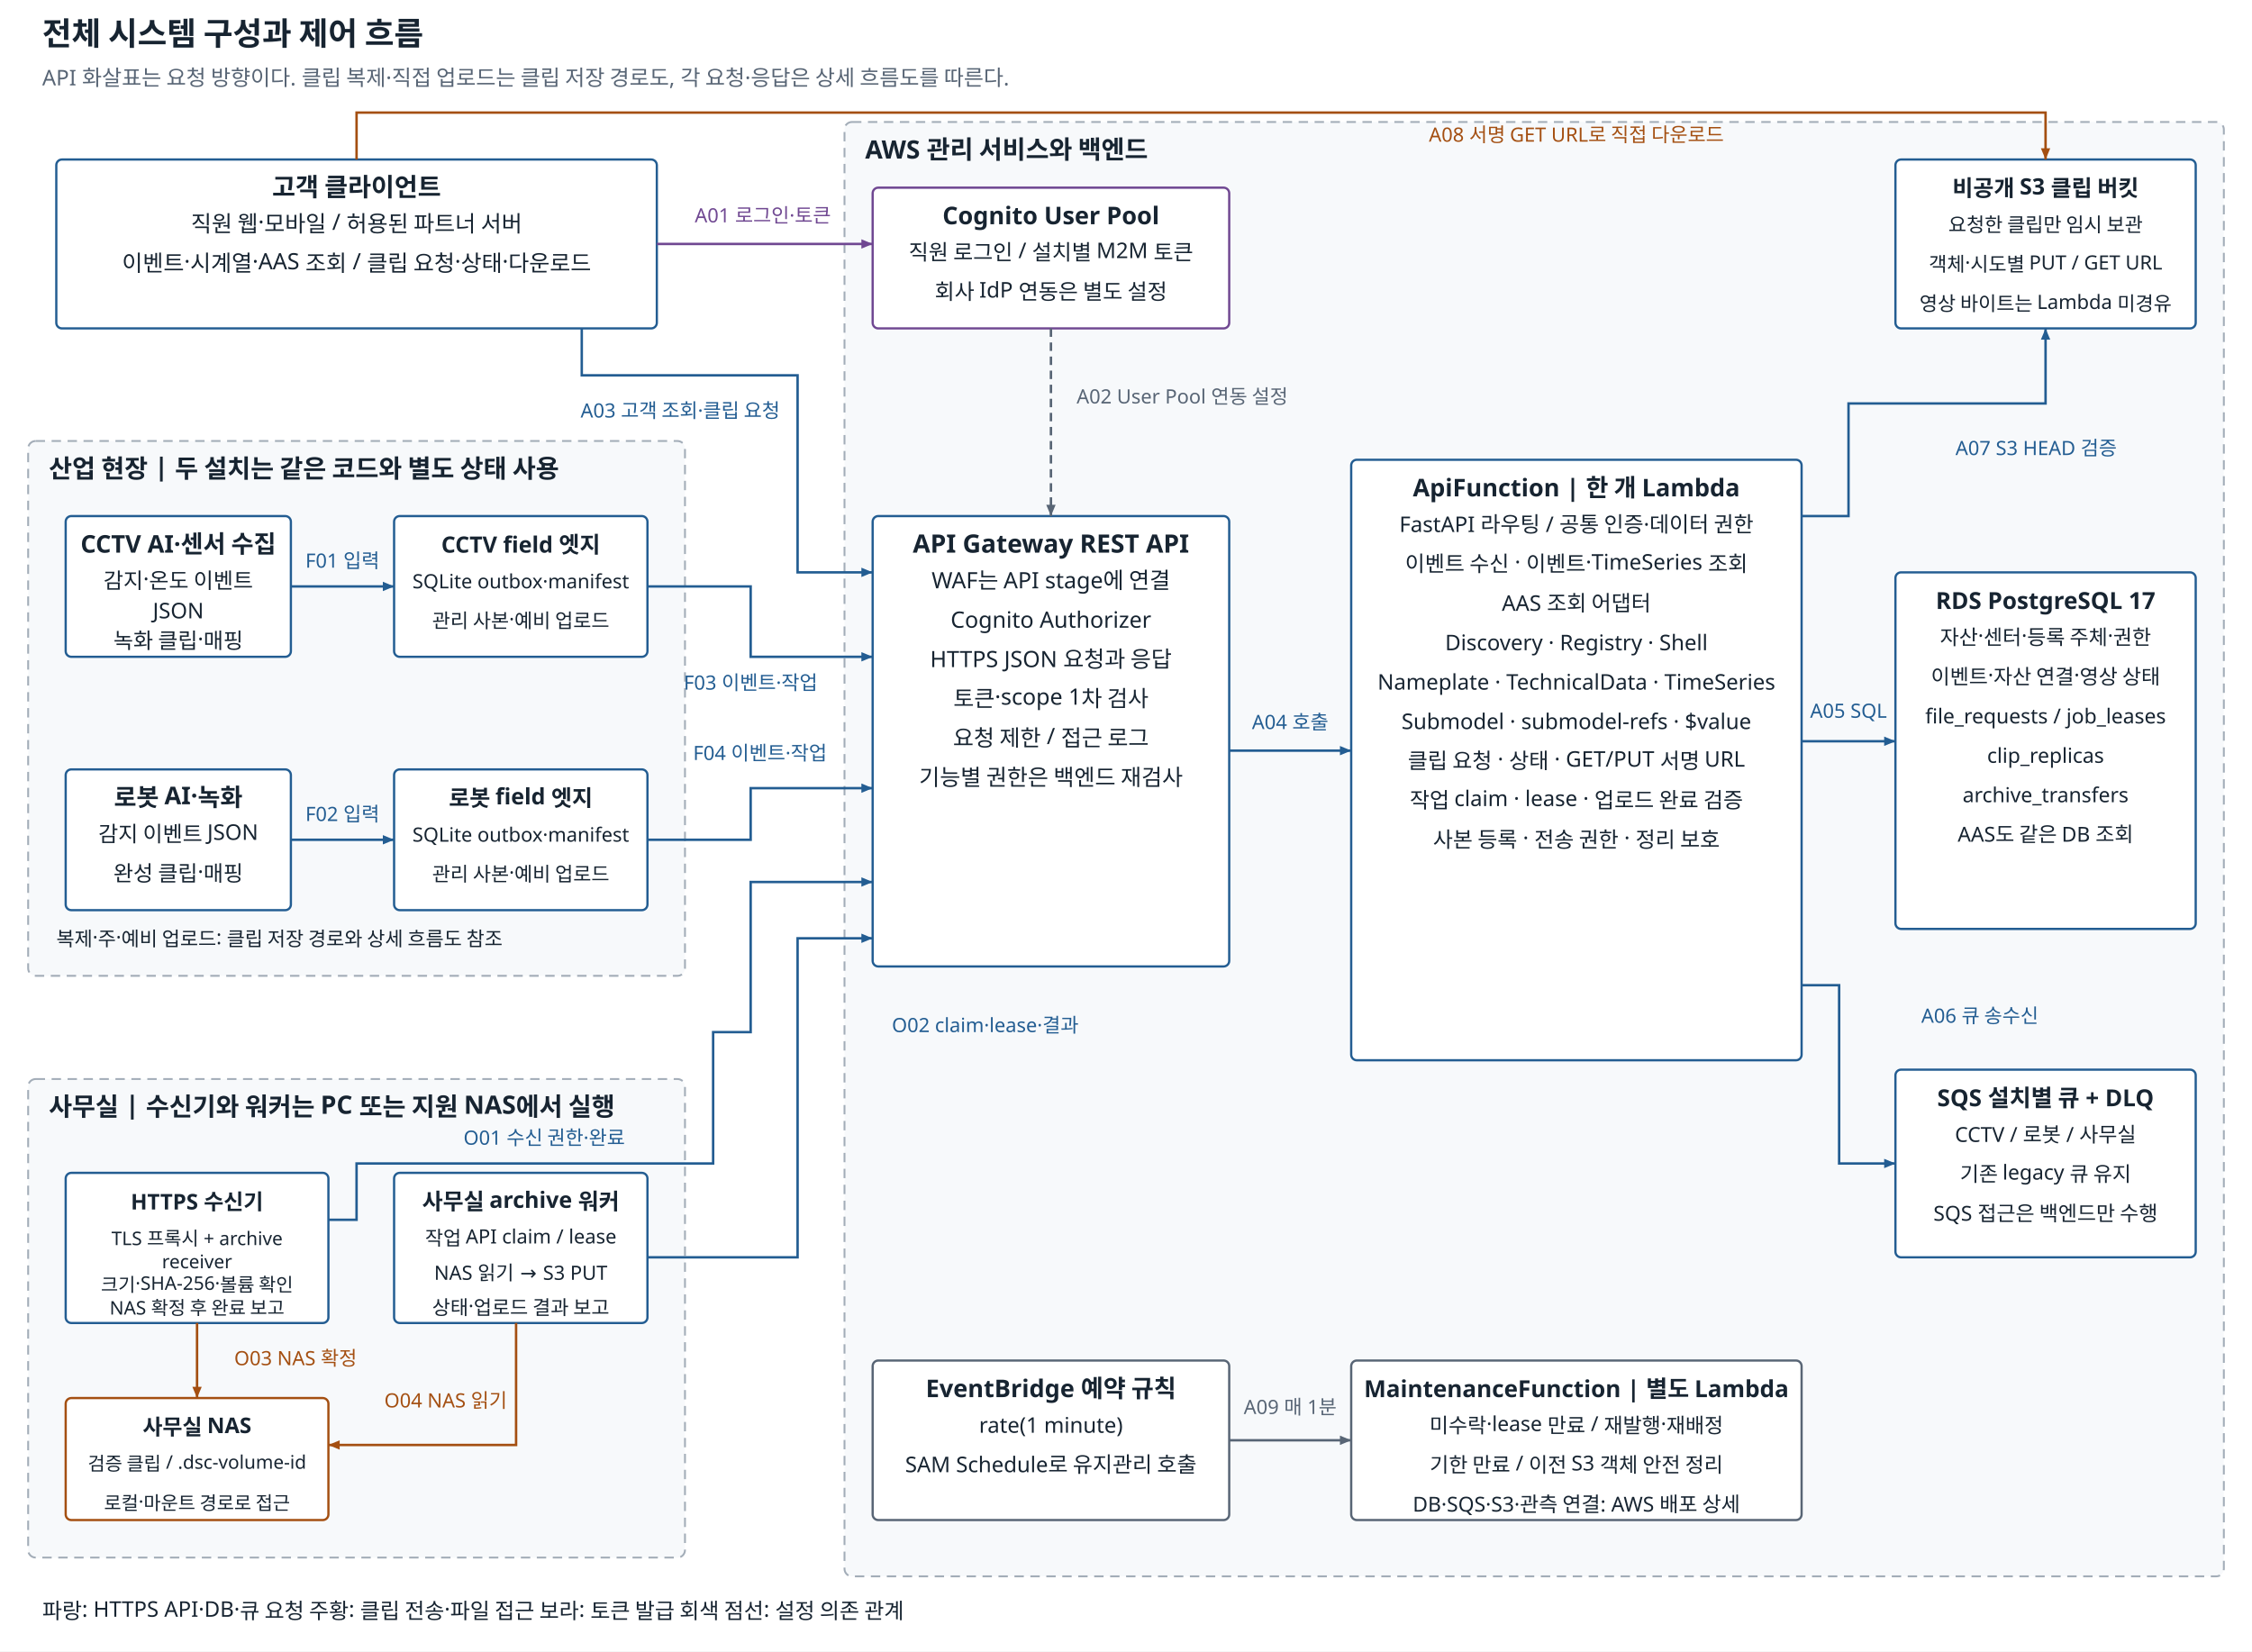
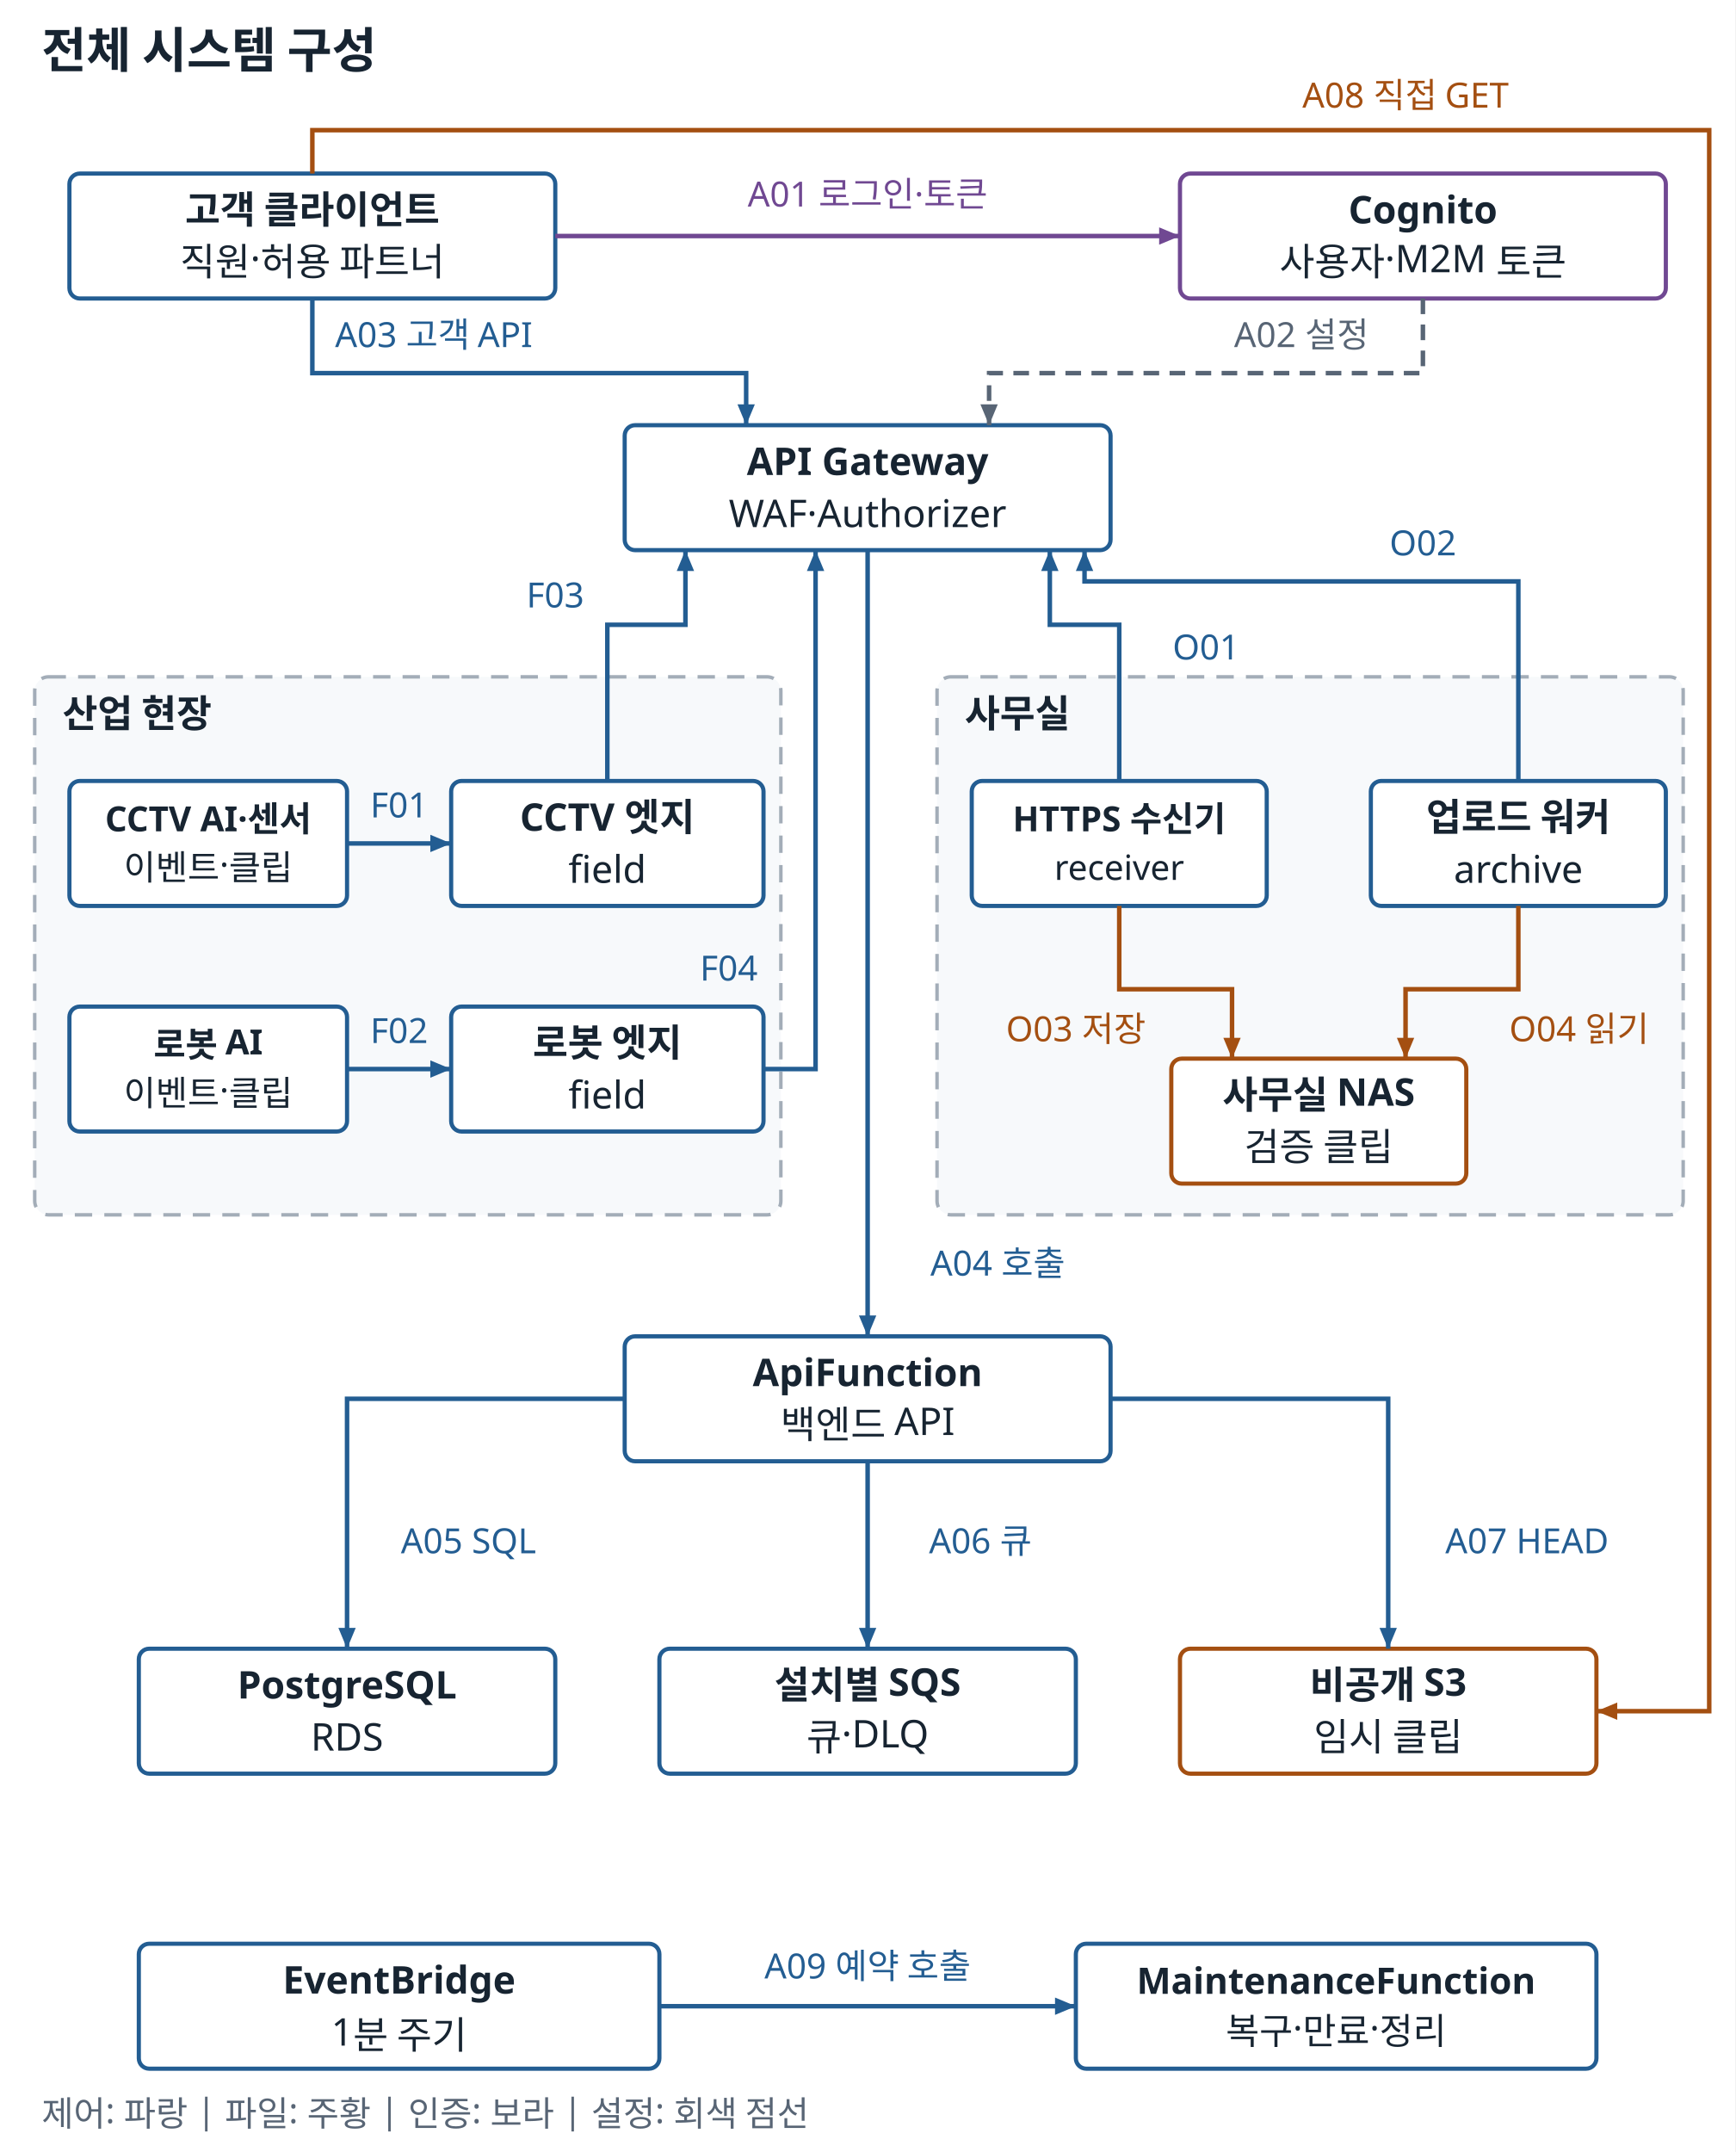
- <svg xmlns="http://www.w3.org/2000/svg" width="2400" height="1760" viewBox="0 0 2400 1760" role="img">
+ <svg xmlns="http://www.w3.org/2000/svg" width="1000" height="1240" viewBox="0 0 1000 1240" role="img">
  <rect width="100%" height="100%" fill="white" />
-   <text x="45" y="48" text-anchor="start" font-family="Nanum Gothic, sans-serif" font-size="34" font-weight="700" fill="#172431">전체 시스템 구성과 제어 흐름</text>
-   <text x="45" y="91" text-anchor="start" font-family="Nanum Gothic, sans-serif" font-size="23" font-weight="400" fill="#586575">API 화살표는 요청 방향이다. 클립 복제·직접 업로드는 클립 저장 경로도, 각 요청·응답은 상세 흐름도를 따른다.</text>
-   <rect x="900" y="130" width="1470" height="1550" rx="8" fill="#F7F9FB" stroke="#A3ADB8" stroke-width="2" stroke-dasharray="10 7" />
-   <text x="922" y="169" text-anchor="start" font-family="Nanum Gothic, sans-serif" font-size="27" font-weight="700" fill="#172431">AWS 관리 서비스와 백엔드</text>
-   <rect x="30" y="470" width="700" height="570" rx="8" fill="#F7F9FB" stroke="#A3ADB8" stroke-width="2" stroke-dasharray="10 7" />
-   <text x="52" y="509" text-anchor="start" font-family="Nanum Gothic, sans-serif" font-size="27" font-weight="700" fill="#172431">산업 현장  |  두 설치는 같은 코드와 별도 상태 사용</text>
-   <rect x="30" y="1150" width="700" height="510" rx="8" fill="#F7F9FB" stroke="#A3ADB8" stroke-width="2" stroke-dasharray="10 7" />
-   <text x="52" y="1189" text-anchor="start" font-family="Nanum Gothic, sans-serif" font-size="27" font-weight="700" fill="#172431">사무실  |  수신기와 워커는 PC 또는 지원 NAS에서 실행</text>
-   <rect x="60" y="170" width="640" height="180" rx="6" fill="white" stroke="#235D92" stroke-width="2.4" />
-   <text x="380.0" y="209" text-anchor="middle" font-family="Nanum Gothic, sans-serif" font-size="27" font-weight="700" fill="#172431">고객 클라이언트</text>
-   <text x="380.0" y="247" text-anchor="middle" font-family="Nanum Gothic, sans-serif" font-size="24" font-weight="400" fill="#172431">직원 웹·모바일 / 허용된 파트너 서버</text>
-   <text x="380.0" y="289" text-anchor="middle" font-family="Nanum Gothic, sans-serif" font-size="24" font-weight="400" fill="#172431">이벤트·시계열·AAS 조회 / 클립 요청·상태·다운로드</text>
-   <rect x="930" y="200" width="380" height="150" rx="6" fill="white" stroke="#704892" stroke-width="2.4" />
-   <text x="1120.0" y="239" text-anchor="middle" font-family="Nanum Gothic, sans-serif" font-size="26" font-weight="700" fill="#172431">Cognito User Pool</text>
-   <text x="1120.0" y="277" text-anchor="middle" font-family="Nanum Gothic, sans-serif" font-size="23" font-weight="400" fill="#172431">직원 로그인 / 설치별 M2M 토큰</text>
-   <text x="1120.0" y="319" text-anchor="middle" font-family="Nanum Gothic, sans-serif" font-size="23" font-weight="400" fill="#172431">회사 IdP 연동은 별도 설정</text>
-   <rect x="70" y="550" width="240" height="150" rx="6" fill="white" stroke="#235D92" stroke-width="2.4" />
-   <text x="190.0" y="589" text-anchor="middle" font-family="Nanum Gothic, sans-serif" font-size="26" font-weight="700" fill="#172431">CCTV AI·센서 수집</text>
-   <text x="190.0" y="627.0" text-anchor="middle" font-family="Nanum Gothic, sans-serif" font-size="23" font-weight="400" fill="#172431">감지·온도 이벤트</text>
-   <text x="190.0" y="659.0" text-anchor="middle" font-family="Nanum Gothic, sans-serif" font-size="23" font-weight="400" fill="#172431">JSON</text>
-   <text x="190.0" y="691.0" text-anchor="middle" font-family="Nanum Gothic, sans-serif" font-size="23" font-weight="400" fill="#172431">녹화 클립·매핑</text>
-   <rect x="420" y="550" width="270" height="150" rx="6" fill="white" stroke="#235D92" stroke-width="2.4" />
-   <text x="555.0" y="589" text-anchor="middle" font-family="Nanum Gothic, sans-serif" font-size="24" font-weight="700" fill="#172431">CCTV field 엣지</text>
-   <text x="555.0" y="627" text-anchor="middle" font-family="Nanum Gothic, sans-serif" font-size="21" font-weight="400" fill="#172431">SQLite outbox·manifest</text>
-   <text x="555.0" y="669" text-anchor="middle" font-family="Nanum Gothic, sans-serif" font-size="21" font-weight="400" fill="#172431">관리 사본·예비 업로드</text>
-   <rect x="70" y="820" width="240" height="150" rx="6" fill="white" stroke="#235D92" stroke-width="2.4" />
-   <text x="190.0" y="859" text-anchor="middle" font-family="Nanum Gothic, sans-serif" font-size="26" font-weight="700" fill="#172431">로봇 AI·녹화</text>
-   <text x="190.0" y="897" text-anchor="middle" font-family="Nanum Gothic, sans-serif" font-size="23" font-weight="400" fill="#172431">감지 이벤트 JSON</text>
-   <text x="190.0" y="939" text-anchor="middle" font-family="Nanum Gothic, sans-serif" font-size="23" font-weight="400" fill="#172431">완성 클립·매핑</text>
-   <rect x="420" y="820" width="270" height="150" rx="6" fill="white" stroke="#235D92" stroke-width="2.4" />
-   <text x="555.0" y="859" text-anchor="middle" font-family="Nanum Gothic, sans-serif" font-size="24" font-weight="700" fill="#172431">로봇 field 엣지</text>
-   <text x="555.0" y="897" text-anchor="middle" font-family="Nanum Gothic, sans-serif" font-size="21" font-weight="400" fill="#172431">SQLite outbox·manifest</text>
-   <text x="555.0" y="939" text-anchor="middle" font-family="Nanum Gothic, sans-serif" font-size="21" font-weight="400" fill="#172431">관리 사본·예비 업로드</text>
-   <rect x="930" y="550" width="380" height="480" rx="6" fill="white" stroke="#235D92" stroke-width="2.4" />
-   <text x="1120.0" y="589" text-anchor="middle" font-family="Nanum Gothic, sans-serif" font-size="27" font-weight="700" fill="#172431">API Gateway REST API</text>
-   <text x="1120.0" y="627" text-anchor="middle" font-family="Nanum Gothic, sans-serif" font-size="24" font-weight="400" fill="#172431">WAF는 API stage에 연결</text>
-   <text x="1120.0" y="669" text-anchor="middle" font-family="Nanum Gothic, sans-serif" font-size="24" font-weight="400" fill="#172431">Cognito Authorizer</text>
-   <text x="1120.0" y="711" text-anchor="middle" font-family="Nanum Gothic, sans-serif" font-size="24" font-weight="400" fill="#172431">HTTPS JSON 요청과 응답</text>
-   <text x="1120.0" y="753" text-anchor="middle" font-family="Nanum Gothic, sans-serif" font-size="24" font-weight="400" fill="#172431">토큰·scope 1차 검사</text>
-   <text x="1120.0" y="795" text-anchor="middle" font-family="Nanum Gothic, sans-serif" font-size="24" font-weight="400" fill="#172431">요청 제한 / 접근 로그</text>
-   <text x="1120.0" y="837" text-anchor="middle" font-family="Nanum Gothic, sans-serif" font-size="24" font-weight="400" fill="#172431">기능별 권한은 백엔드 재검사</text>
-   <rect x="1440" y="490" width="480" height="640" rx="6" fill="white" stroke="#235D92" stroke-width="2.4" />
-   <text x="1680.0" y="529" text-anchor="middle" font-family="Nanum Gothic, sans-serif" font-size="26" font-weight="700" fill="#172431">ApiFunction | 한 개 Lambda</text>
-   <text x="1680.0" y="567" text-anchor="middle" font-family="Nanum Gothic, sans-serif" font-size="23" font-weight="400" fill="#172431">FastAPI 라우팅 / 공통 인증·데이터 권한</text>
-   <text x="1680.0" y="609" text-anchor="middle" font-family="Nanum Gothic, sans-serif" font-size="23" font-weight="400" fill="#172431">이벤트 수신 · 이벤트·TimeSeries 조회</text>
-   <text x="1680.0" y="651" text-anchor="middle" font-family="Nanum Gothic, sans-serif" font-size="23" font-weight="400" fill="#172431">AAS 조회 어댑터</text>
-   <text x="1680.0" y="693" text-anchor="middle" font-family="Nanum Gothic, sans-serif" font-size="23" font-weight="400" fill="#172431">Discovery · Registry · Shell</text>
-   <text x="1680.0" y="735" text-anchor="middle" font-family="Nanum Gothic, sans-serif" font-size="23" font-weight="400" fill="#172431">Nameplate · TechnicalData · TimeSeries</text>
-   <text x="1680.0" y="777" text-anchor="middle" font-family="Nanum Gothic, sans-serif" font-size="23" font-weight="400" fill="#172431">Submodel · submodel-refs · $value</text>
-   <text x="1680.0" y="819" text-anchor="middle" font-family="Nanum Gothic, sans-serif" font-size="23" font-weight="400" fill="#172431">클립 요청 · 상태 · GET/PUT 서명 URL</text>
-   <text x="1680.0" y="861" text-anchor="middle" font-family="Nanum Gothic, sans-serif" font-size="23" font-weight="400" fill="#172431">작업 claim · lease · 업로드 완료 검증</text>
-   <text x="1680.0" y="903" text-anchor="middle" font-family="Nanum Gothic, sans-serif" font-size="23" font-weight="400" fill="#172431">사본 등록 · 전송 권한 · 정리 보호</text>
-   <rect x="2020" y="610" width="320" height="380" rx="6" fill="white" stroke="#235D92" stroke-width="2.4" />
-   <text x="2180.0" y="649" text-anchor="middle" font-family="Nanum Gothic, sans-serif" font-size="25" font-weight="700" fill="#172431">RDS PostgreSQL 17</text>
-   <text x="2180.0" y="687" text-anchor="middle" font-family="Nanum Gothic, sans-serif" font-size="22" font-weight="400" fill="#172431">자산·센터·등록 주체·권한</text>
-   <text x="2180.0" y="729" text-anchor="middle" font-family="Nanum Gothic, sans-serif" font-size="22" font-weight="400" fill="#172431">이벤트·자산 연결·영상 상태</text>
-   <text x="2180.0" y="771" text-anchor="middle" font-family="Nanum Gothic, sans-serif" font-size="22" font-weight="400" fill="#172431">file_requests / job_leases</text>
-   <text x="2180.0" y="813" text-anchor="middle" font-family="Nanum Gothic, sans-serif" font-size="22" font-weight="400" fill="#172431">clip_replicas</text>
-   <text x="2180.0" y="855" text-anchor="middle" font-family="Nanum Gothic, sans-serif" font-size="22" font-weight="400" fill="#172431">archive_transfers</text>
-   <text x="2180.0" y="897" text-anchor="middle" font-family="Nanum Gothic, sans-serif" font-size="22" font-weight="400" fill="#172431">AAS도 같은 DB 조회</text>
-   <rect x="2020" y="1140" width="320" height="200" rx="6" fill="white" stroke="#235D92" stroke-width="2.4" />
-   <text x="2180.0" y="1179" text-anchor="middle" font-family="Nanum Gothic, sans-serif" font-size="25" font-weight="700" fill="#172431">SQS 설치별 큐 + DLQ</text>
-   <text x="2180.0" y="1217" text-anchor="middle" font-family="Nanum Gothic, sans-serif" font-size="22" font-weight="400" fill="#172431">CCTV / 로봇 / 사무실</text>
-   <text x="2180.0" y="1259" text-anchor="middle" font-family="Nanum Gothic, sans-serif" font-size="22" font-weight="400" fill="#172431">기존 legacy 큐 유지</text>
-   <text x="2180.0" y="1301" text-anchor="middle" font-family="Nanum Gothic, sans-serif" font-size="22" font-weight="400" fill="#172431">SQS 접근은 백엔드만 수행</text>
-   <rect x="2020" y="170" width="320" height="180" rx="6" fill="white" stroke="#235D92" stroke-width="2.4" />
-   <text x="2180.0" y="209" text-anchor="middle" font-family="Nanum Gothic, sans-serif" font-size="24" font-weight="700" fill="#172431">비공개 S3 클립 버킷</text>
-   <text x="2180.0" y="247" text-anchor="middle" font-family="Nanum Gothic, sans-serif" font-size="21" font-weight="400" fill="#172431">요청한 클립만 임시 보관</text>
-   <text x="2180.0" y="289" text-anchor="middle" font-family="Nanum Gothic, sans-serif" font-size="21" font-weight="400" fill="#172431">객체·시도별 PUT / GET URL</text>
-   <text x="2180.0" y="331" text-anchor="middle" font-family="Nanum Gothic, sans-serif" font-size="21" font-weight="400" fill="#172431">영상 바이트는 Lambda 미경유</text>
-   <rect x="70" y="1250" width="280" height="160" rx="6" fill="white" stroke="#235D92" stroke-width="2.4" />
-   <text x="210.0" y="1289" text-anchor="middle" font-family="Nanum Gothic, sans-serif" font-size="23" font-weight="700" fill="#172431">HTTPS 수신기</text>
-   <text x="210.0" y="1327.0" text-anchor="middle" font-family="Nanum Gothic, sans-serif" font-size="20" font-weight="400" fill="#172431">TLS 프록시 + archive</text>
-   <text x="210.0" y="1351.667" text-anchor="middle" font-family="Nanum Gothic, sans-serif" font-size="20" font-weight="400" fill="#172431">receiver</text>
-   <text x="210.0" y="1376.333" text-anchor="middle" font-family="Nanum Gothic, sans-serif" font-size="20" font-weight="400" fill="#172431">크기·SHA-256·볼륨 확인</text>
-   <text x="210.0" y="1401.0" text-anchor="middle" font-family="Nanum Gothic, sans-serif" font-size="20" font-weight="400" fill="#172431">NAS 확정 후 완료 보고</text>
-   <rect x="420" y="1250" width="270" height="160" rx="6" fill="white" stroke="#235D92" stroke-width="2.4" />
-   <text x="555.0" y="1289" text-anchor="middle" font-family="Nanum Gothic, sans-serif" font-size="24" font-weight="700" fill="#172431">사무실 archive 워커</text>
-   <text x="555.0" y="1327.0" text-anchor="middle" font-family="Nanum Gothic, sans-serif" font-size="21" font-weight="400" fill="#172431">작업 API claim / lease</text>
-   <text x="555.0" y="1364.0" text-anchor="middle" font-family="Nanum Gothic, sans-serif" font-size="21" font-weight="400" fill="#172431">NAS 읽기 → S3 PUT</text>
-   <text x="555.0" y="1401.0" text-anchor="middle" font-family="Nanum Gothic, sans-serif" font-size="21" font-weight="400" fill="#172431">상태·업로드 결과 보고</text>
-   <rect x="70" y="1490" width="280" height="130" rx="6" fill="white" stroke="#A44F11" stroke-width="2.4" />
-   <text x="210.0" y="1529" text-anchor="middle" font-family="Nanum Gothic, sans-serif" font-size="23" font-weight="700" fill="#172431">사무실 NAS</text>
-   <text x="210.0" y="1567" text-anchor="middle" font-family="Nanum Gothic, sans-serif" font-size="20" font-weight="400" fill="#172431">검증 클립 / .dsc-volume-id</text>
-   <text x="210.0" y="1609" text-anchor="middle" font-family="Nanum Gothic, sans-serif" font-size="20" font-weight="400" fill="#172431">로컬·마운트 경로로 접근</text>
-   <rect x="930" y="1450" width="380" height="170" rx="6" fill="white" stroke="#586575" stroke-width="2.4" />
-   <text x="1120.0" y="1489" text-anchor="middle" font-family="Nanum Gothic, sans-serif" font-size="26" font-weight="700" fill="#172431">EventBridge 예약 규칙</text>
-   <text x="1120.0" y="1527" text-anchor="middle" font-family="Nanum Gothic, sans-serif" font-size="23" font-weight="400" fill="#172431">rate(1 minute)</text>
-   <text x="1120.0" y="1569" text-anchor="middle" font-family="Nanum Gothic, sans-serif" font-size="23" font-weight="400" fill="#172431">SAM Schedule로 유지관리 호출</text>
-   <rect x="1440" y="1450" width="480" height="170" rx="6" fill="white" stroke="#586575" stroke-width="2.4" />
-   <text x="1680.0" y="1489" text-anchor="middle" font-family="Nanum Gothic, sans-serif" font-size="25" font-weight="700" fill="#172431">MaintenanceFunction | 별도 Lambda</text>
-   <text x="1680.0" y="1527" text-anchor="middle" font-family="Nanum Gothic, sans-serif" font-size="22" font-weight="400" fill="#172431">미수락·lease 만료 / 재발행·재배정</text>
-   <text x="1680.0" y="1569" text-anchor="middle" font-family="Nanum Gothic, sans-serif" font-size="22" font-weight="400" fill="#172431">기한 만료 / 이전 S3 객체 안전 정리</text>
-   <text x="1680.0" y="1611" text-anchor="middle" font-family="Nanum Gothic, sans-serif" font-size="22" font-weight="400" fill="#172431">DB·SQS·S3·관측 연결: AWS 배포 상세</text>
-   <polyline points="700,260 930,260" fill="none" stroke="#704892" stroke-width="2.6" />
-   <polygon points="930,260 918,255 918,265" fill="#704892" />
-   <text x="813" y="237" text-anchor="middle" font-family="Nanum Gothic, sans-serif" font-size="21" font-weight="400" fill="#704892">A01  로그인·토큰</text>
-   <polyline points="1120,350 1120,550" fill="none" stroke="#586575" stroke-width="2.6" stroke-dasharray="9 6" />
-   <polygon points="1120,550 1115,538 1125,538" fill="#586575" />
-   <text x="1260" y="430" text-anchor="middle" font-family="Nanum Gothic, sans-serif" font-size="21" font-weight="400" fill="#586575">A02  User Pool 연동 설정</text>
-   <polyline points="620,350 620,400 850,400 850,610 930,610" fill="none" stroke="#235D92" stroke-width="2.6" />
-   <polygon points="930,610 918,605 918,615" fill="#235D92" />
-   <text x="725" y="445" text-anchor="middle" font-family="Nanum Gothic, sans-serif" font-size="21" font-weight="400" fill="#235D92">A03  고객 조회·클립 요청</text>
-   <polyline points="310,625 420,625" fill="none" stroke="#235D92" stroke-width="2.6" />
-   <polygon points="420,625 408,620 408,630" fill="#235D92" />
-   <text x="365" y="605" text-anchor="middle" font-family="Nanum Gothic, sans-serif" font-size="21" font-weight="400" fill="#235D92">F01  입력</text>
-   <polyline points="310,895 420,895" fill="none" stroke="#235D92" stroke-width="2.6" />
-   <polygon points="420,895 408,890 408,900" fill="#235D92" />
-   <text x="365" y="875" text-anchor="middle" font-family="Nanum Gothic, sans-serif" font-size="21" font-weight="400" fill="#235D92">F02  입력</text>
-   <polyline points="690,625 800,625 800,700 930,700" fill="none" stroke="#235D92" stroke-width="2.6" />
-   <polygon points="930,700 918,695 918,705" fill="#235D92" />
-   <text x="800" y="735" text-anchor="middle" font-family="Nanum Gothic, sans-serif" font-size="21" font-weight="400" fill="#235D92">F03  이벤트·작업</text>
-   <polyline points="690,895 800,895 800,840 930,840" fill="none" stroke="#235D92" stroke-width="2.6" />
-   <polygon points="930,840 918,835 918,845" fill="#235D92" />
-   <text x="810" y="810" text-anchor="middle" font-family="Nanum Gothic, sans-serif" font-size="21" font-weight="400" fill="#235D92">F04  이벤트·작업</text>
-   <polyline points="350,1300 380,1300 380,1240 760,1240 760,1100 800,1100 800,940 930,940" fill="none" stroke="#235D92" stroke-width="2.6" />
-   <polygon points="930,940 918,935 918,945" fill="#235D92" />
-   <text x="580" y="1220" text-anchor="middle" font-family="Nanum Gothic, sans-serif" font-size="21" font-weight="400" fill="#235D92">O01  수신 권한·완료</text>
-   <polyline points="690,1340 850,1340 850,1000 930,1000" fill="none" stroke="#235D92" stroke-width="2.6" />
-   <polygon points="930,1000 918,995 918,1005" fill="#235D92" />
-   <text x="1050" y="1100" text-anchor="middle" font-family="Nanum Gothic, sans-serif" font-size="21" font-weight="400" fill="#235D92">O02  claim·lease·결과</text>
-   <polyline points="210,1410 210,1490" fill="none" stroke="#A44F11" stroke-width="2.6" />
-   <polygon points="210,1490 205,1478 215,1478" fill="#A44F11" />
-   <text x="315" y="1455" text-anchor="middle" font-family="Nanum Gothic, sans-serif" font-size="21" font-weight="400" fill="#A44F11">O03  NAS 확정</text>
-   <polyline points="550,1410 550,1540 350,1540" fill="none" stroke="#A44F11" stroke-width="2.6" />
-   <polygon points="350,1540 362,1535 362,1545" fill="#A44F11" />
-   <text x="475" y="1500" text-anchor="middle" font-family="Nanum Gothic, sans-serif" font-size="21" font-weight="400" fill="#A44F11">O04  NAS 읽기</text>
-   <polyline points="1310,800 1440,800" fill="none" stroke="#235D92" stroke-width="2.6" />
-   <polygon points="1440,800 1428,795 1428,805" fill="#235D92" />
-   <text x="1375" y="777" text-anchor="middle" font-family="Nanum Gothic, sans-serif" font-size="21" font-weight="400" fill="#235D92">A04  호출</text>
-   <polyline points="1920,790 2020,790" fill="none" stroke="#235D92" stroke-width="2.6" />
-   <polygon points="2020,790 2008,785 2008,795" fill="#235D92" />
-   <text x="1970" y="765" text-anchor="middle" font-family="Nanum Gothic, sans-serif" font-size="21" font-weight="400" fill="#235D92">A05  SQL</text>
-   <polyline points="1920,1050 1960,1050 1960,1240 2020,1240" fill="none" stroke="#235D92" stroke-width="2.6" />
-   <polygon points="2020,1240 2008,1235 2008,1245" fill="#235D92" />
-   <text x="2110" y="1090" text-anchor="middle" font-family="Nanum Gothic, sans-serif" font-size="21" font-weight="400" fill="#235D92">A06  큐 송수신</text>
-   <polyline points="1920,550 1970,550 1970,430 2180,430 2180,350" fill="none" stroke="#235D92" stroke-width="2.6" />
-   <polygon points="2180,350 2175,362 2185,362" fill="#235D92" />
-   <text x="2170" y="485" text-anchor="middle" font-family="Nanum Gothic, sans-serif" font-size="21" font-weight="400" fill="#235D92">A07  S3 HEAD 검증</text>
-   <polyline points="380,170 380,120 2180,120 2180,170" fill="none" stroke="#A44F11" stroke-width="2.6" />
-   <polygon points="2180,170 2175,158 2185,158" fill="#A44F11" />
-   <text x="1680" y="151" text-anchor="middle" font-family="Nanum Gothic, sans-serif" font-size="21" font-weight="400" fill="#A44F11">A08  서명 GET URL로 직접 다운로드</text>
-   <polyline points="1310,1535 1440,1535" fill="none" stroke="#586575" stroke-width="2.6" />
-   <polygon points="1440,1535 1428,1530 1428,1540" fill="#586575" />
-   <text x="1375" y="1507" text-anchor="middle" font-family="Nanum Gothic, sans-serif" font-size="21" font-weight="400" fill="#586575">A09  매 1분</text>
-   <text x="60" y="1008" text-anchor="start" font-family="Nanum Gothic, sans-serif" font-size="21" font-weight="400" fill="#172431">복제·주·예비 업로드: 클립 저장 경로와 상세 흐름도 참조</text>
-   <text x="45" y="1725" text-anchor="start" font-family="Nanum Gothic, sans-serif" font-size="23" font-weight="400" fill="#172431">파랑: HTTPS API·DB·큐 요청   주황: 클립 전송·파일 접근   보라: 토큰 발급   회색 점선: 설정 의존 관계</text>
+   <text x="24" y="39" text-anchor="start" font-family="Nanum Gothic, sans-serif" font-size="28" font-weight="700" fill="#172431">전체 시스템 구성</text>
+   <rect x="20" y="390" width="430" height="310" rx="8" fill="#F7F9FB" stroke="#A3ADB8" stroke-width="2" stroke-dasharray="10 7" />
+   <text x="36" y="419" text-anchor="start" font-family="Nanum Gothic, sans-serif" font-size="22" font-weight="700" fill="#172431">산업 현장</text>
+   <rect x="540" y="390" width="430" height="310" rx="8" fill="#F7F9FB" stroke="#A3ADB8" stroke-width="2" stroke-dasharray="10 7" />
+   <text x="556" y="419" text-anchor="start" font-family="Nanum Gothic, sans-serif" font-size="22" font-weight="700" fill="#172431">사무실</text>
+   <rect x="40" y="100" width="280" height="72" rx="6" fill="white" stroke="#235D92" stroke-width="2.4" />
+   <text x="180.0" y="128.7" text-anchor="middle" font-family="Nanum Gothic, sans-serif" font-size="22" font-weight="700" fill="#172431">고객 클라이언트</text>
+   <text x="180.0" y="158.7" text-anchor="middle" font-family="Nanum Gothic, sans-serif" font-size="22" font-weight="400" fill="#172431">직원·허용 파트너</text>
+   <rect x="680" y="100" width="280" height="72" rx="6" fill="white" stroke="#704892" stroke-width="2.4" />
+   <text x="820.0" y="128.7" text-anchor="middle" font-family="Nanum Gothic, sans-serif" font-size="22" font-weight="700" fill="#172431">Cognito</text>
+   <text x="820.0" y="158.7" text-anchor="middle" font-family="Nanum Gothic, sans-serif" font-size="22" font-weight="400" fill="#172431">사용자·M2M 토큰</text>
+   <rect x="360" y="245" width="280" height="72" rx="6" fill="white" stroke="#235D92" stroke-width="2.4" />
+   <text x="500.0" y="273.7" text-anchor="middle" font-family="Nanum Gothic, sans-serif" font-size="22" font-weight="700" fill="#172431">API Gateway</text>
+   <text x="500.0" y="303.7" text-anchor="middle" font-family="Nanum Gothic, sans-serif" font-size="22" font-weight="400" fill="#172431">WAF·Authorizer</text>
+   <rect x="40" y="450" width="160" height="72" rx="6" fill="white" stroke="#235D92" stroke-width="2.4" />
+   <text x="120.0" y="479.0" text-anchor="middle" font-family="Nanum Gothic, sans-serif" font-size="20" font-weight="700" fill="#172431">CCTV AI·센서</text>
+   <text x="120.0" y="507.0" text-anchor="middle" font-family="Nanum Gothic, sans-serif" font-size="20" font-weight="400" fill="#172431">이벤트·클립</text>
+   <rect x="260" y="450" width="180" height="72" rx="6" fill="white" stroke="#235D92" stroke-width="2.4" />
+   <text x="350.0" y="478.7" text-anchor="middle" font-family="Nanum Gothic, sans-serif" font-size="22" font-weight="700" fill="#172431">CCTV 엣지</text>
+   <text x="350.0" y="508.7" text-anchor="middle" font-family="Nanum Gothic, sans-serif" font-size="22" font-weight="400" fill="#172431">field</text>
+   <rect x="40" y="580" width="160" height="72" rx="6" fill="white" stroke="#235D92" stroke-width="2.4" />
+   <text x="120.0" y="609.0" text-anchor="middle" font-family="Nanum Gothic, sans-serif" font-size="20" font-weight="700" fill="#172431">로봇 AI</text>
+   <text x="120.0" y="637.0" text-anchor="middle" font-family="Nanum Gothic, sans-serif" font-size="20" font-weight="400" fill="#172431">이벤트·클립</text>
+   <rect x="260" y="580" width="180" height="72" rx="6" fill="white" stroke="#235D92" stroke-width="2.4" />
+   <text x="350.0" y="608.7" text-anchor="middle" font-family="Nanum Gothic, sans-serif" font-size="22" font-weight="700" fill="#172431">로봇 엣지</text>
+   <text x="350.0" y="638.7" text-anchor="middle" font-family="Nanum Gothic, sans-serif" font-size="22" font-weight="400" fill="#172431">field</text>
+   <rect x="560" y="450" width="170" height="72" rx="6" fill="white" stroke="#235D92" stroke-width="2.4" />
+   <text x="645.0" y="479.0" text-anchor="middle" font-family="Nanum Gothic, sans-serif" font-size="20" font-weight="700" fill="#172431">HTTPS 수신기</text>
+   <text x="645.0" y="507.0" text-anchor="middle" font-family="Nanum Gothic, sans-serif" font-size="20" font-weight="400" fill="#172431">receiver</text>
+   <rect x="790" y="450" width="170" height="72" rx="6" fill="white" stroke="#235D92" stroke-width="2.4" />
+   <text x="875.0" y="478.7" text-anchor="middle" font-family="Nanum Gothic, sans-serif" font-size="22" font-weight="700" fill="#172431">업로드 워커</text>
+   <text x="875.0" y="508.7" text-anchor="middle" font-family="Nanum Gothic, sans-serif" font-size="22" font-weight="400" fill="#172431">archive</text>
+   <rect x="675" y="610" width="170" height="72" rx="6" fill="white" stroke="#A44F11" stroke-width="2.4" />
+   <text x="760.0" y="638.7" text-anchor="middle" font-family="Nanum Gothic, sans-serif" font-size="22" font-weight="700" fill="#172431">사무실 NAS</text>
+   <text x="760.0" y="668.7" text-anchor="middle" font-family="Nanum Gothic, sans-serif" font-size="22" font-weight="400" fill="#172431">검증 클립</text>
+   <rect x="360" y="770" width="280" height="72" rx="6" fill="white" stroke="#235D92" stroke-width="2.4" />
+   <text x="500.0" y="798.7" text-anchor="middle" font-family="Nanum Gothic, sans-serif" font-size="22" font-weight="700" fill="#172431">ApiFunction</text>
+   <text x="500.0" y="828.7" text-anchor="middle" font-family="Nanum Gothic, sans-serif" font-size="22" font-weight="400" fill="#172431">백엔드 API</text>
+   <rect x="80" y="950" width="240" height="72" rx="6" fill="white" stroke="#235D92" stroke-width="2.4" />
+   <text x="200.0" y="978.7" text-anchor="middle" font-family="Nanum Gothic, sans-serif" font-size="22" font-weight="700" fill="#172431">PostgreSQL</text>
+   <text x="200.0" y="1008.7" text-anchor="middle" font-family="Nanum Gothic, sans-serif" font-size="22" font-weight="400" fill="#172431">RDS</text>
+   <rect x="380" y="950" width="240" height="72" rx="6" fill="white" stroke="#235D92" stroke-width="2.4" />
+   <text x="500.0" y="978.7" text-anchor="middle" font-family="Nanum Gothic, sans-serif" font-size="22" font-weight="700" fill="#172431">설치별 SQS</text>
+   <text x="500.0" y="1008.7" text-anchor="middle" font-family="Nanum Gothic, sans-serif" font-size="22" font-weight="400" fill="#172431">큐·DLQ</text>
+   <rect x="680" y="950" width="240" height="72" rx="6" fill="white" stroke="#A44F11" stroke-width="2.4" />
+   <text x="800.0" y="978.7" text-anchor="middle" font-family="Nanum Gothic, sans-serif" font-size="22" font-weight="700" fill="#172431">비공개 S3</text>
+   <text x="800.0" y="1008.7" text-anchor="middle" font-family="Nanum Gothic, sans-serif" font-size="22" font-weight="400" fill="#172431">임시 클립</text>
+   <rect x="80" y="1120" width="300" height="72" rx="6" fill="white" stroke="#235D92" stroke-width="2.4" />
+   <text x="230.0" y="1148.7" text-anchor="middle" font-family="Nanum Gothic, sans-serif" font-size="22" font-weight="700" fill="#172431">EventBridge</text>
+   <text x="230.0" y="1178.7" text-anchor="middle" font-family="Nanum Gothic, sans-serif" font-size="22" font-weight="400" fill="#172431">1분 주기</text>
+   <rect x="620" y="1120" width="300" height="72" rx="6" fill="white" stroke="#235D92" stroke-width="2.4" />
+   <text x="770.0" y="1148.85" text-anchor="middle" font-family="Nanum Gothic, sans-serif" font-size="21" font-weight="700" fill="#172431">MaintenanceFunction</text>
+   <text x="770.0" y="1177.85" text-anchor="middle" font-family="Nanum Gothic, sans-serif" font-size="21" font-weight="400" fill="#172431">복구·만료·정리</text>
+   <polyline points="320,136 680,136" fill="none" stroke="#704892" stroke-width="2.6" />
+   <polygon points="680,136 668,131 668,141" fill="#704892" />
+   <text x="500" y="119" text-anchor="middle" font-family="Nanum Gothic, sans-serif" font-size="20" font-weight="400" fill="#704892">A01 로그인·토큰</text>
+   <polyline points="820,172 820,215 570,215 570,245" fill="none" stroke="#586575" stroke-width="2.6" stroke-dasharray="9 6" />
+   <polygon points="570,245 565,233 575,233" fill="#586575" />
+   <text x="750" y="200" text-anchor="middle" font-family="Nanum Gothic, sans-serif" font-size="20" font-weight="400" fill="#586575">A02 설정</text>
+   <polyline points="180,172 180,215 430,215 430,245" fill="none" stroke="#235D92" stroke-width="2.6" />
+   <polygon points="430,245 425,233 435,233" fill="#235D92" />
+   <text x="250" y="200" text-anchor="middle" font-family="Nanum Gothic, sans-serif" font-size="20" font-weight="400" fill="#235D92">A03 고객 API</text>
+   <polyline points="200,486 260,486" fill="none" stroke="#235D92" stroke-width="2.6" />
+   <polygon points="260,486 248,481 248,491" fill="#235D92" />
+   <text x="230" y="471" text-anchor="middle" font-family="Nanum Gothic, sans-serif" font-size="20" font-weight="400" fill="#235D92">F01</text>
+   <polyline points="200,616 260,616" fill="none" stroke="#235D92" stroke-width="2.6" />
+   <polygon points="260,616 248,611 248,621" fill="#235D92" />
+   <text x="230" y="601" text-anchor="middle" font-family="Nanum Gothic, sans-serif" font-size="20" font-weight="400" fill="#235D92">F02</text>
+   <polyline points="350,450 350,360 395,360 395,317" fill="none" stroke="#235D92" stroke-width="2.6" />
+   <polygon points="395,317 390,329 400,329" fill="#235D92" />
+   <text x="320" y="350" text-anchor="middle" font-family="Nanum Gothic, sans-serif" font-size="20" font-weight="400" fill="#235D92">F03</text>
+   <polyline points="440,616 470,616 470,317" fill="none" stroke="#235D92" stroke-width="2.6" />
+   <polygon points="470,317 465,329 475,329" fill="#235D92" />
+   <text x="420" y="565" text-anchor="middle" font-family="Nanum Gothic, sans-serif" font-size="20" font-weight="400" fill="#235D92">F04</text>
+   <polyline points="645,450 645,360 605,360 605,317" fill="none" stroke="#235D92" stroke-width="2.6" />
+   <polygon points="605,317 600,329 610,329" fill="#235D92" />
+   <text x="695" y="380" text-anchor="middle" font-family="Nanum Gothic, sans-serif" font-size="20" font-weight="400" fill="#235D92">O01</text>
+   <polyline points="875,450 875,335 625,335 625,317" fill="none" stroke="#235D92" stroke-width="2.6" />
+   <polygon points="625,317 620,329 630,329" fill="#235D92" />
+   <text x="820" y="320" text-anchor="middle" font-family="Nanum Gothic, sans-serif" font-size="20" font-weight="400" fill="#235D92">O02</text>
+   <polyline points="645,522 645,570 710,570 710,610" fill="none" stroke="#A44F11" stroke-width="2.6" />
+   <polygon points="710,610 705,598 715,598" fill="#A44F11" />
+   <text x="620" y="600" text-anchor="middle" font-family="Nanum Gothic, sans-serif" font-size="20" font-weight="400" fill="#A44F11">O03 저장</text>
+   <polyline points="875,522 875,570 810,570 810,610" fill="none" stroke="#A44F11" stroke-width="2.6" />
+   <polygon points="810,610 805,598 815,598" fill="#A44F11" />
+   <text x="910" y="600" text-anchor="middle" font-family="Nanum Gothic, sans-serif" font-size="20" font-weight="400" fill="#A44F11">O04 읽기</text>
+   <polyline points="500,317 500,770" fill="none" stroke="#235D92" stroke-width="2.6" />
+   <polygon points="500,770 495,758 505,758" fill="#235D92" />
+   <text x="575" y="735" text-anchor="middle" font-family="Nanum Gothic, sans-serif" font-size="20" font-weight="400" fill="#235D92">A04 호출</text>
+   <polyline points="360,806 200,806 200,950" fill="none" stroke="#235D92" stroke-width="2.6" />
+   <polygon points="200,950 195,938 205,938" fill="#235D92" />
+   <text x="270" y="895" text-anchor="middle" font-family="Nanum Gothic, sans-serif" font-size="20" font-weight="400" fill="#235D92">A05 SQL</text>
+   <polyline points="500,842 500,950" fill="none" stroke="#235D92" stroke-width="2.6" />
+   <polygon points="500,950 495,938 505,938" fill="#235D92" />
+   <text x="565" y="895" text-anchor="middle" font-family="Nanum Gothic, sans-serif" font-size="20" font-weight="400" fill="#235D92">A06 큐</text>
+   <polyline points="640,806 800,806 800,950" fill="none" stroke="#235D92" stroke-width="2.6" />
+   <polygon points="800,950 795,938 805,938" fill="#235D92" />
+   <text x="880" y="895" text-anchor="middle" font-family="Nanum Gothic, sans-serif" font-size="20" font-weight="400" fill="#235D92">A07 HEAD</text>
+   <polyline points="180,100 180,75 985,75 985,986 920,986" fill="none" stroke="#A44F11" stroke-width="2.6" />
+   <polygon points="920,986 932,981 932,991" fill="#A44F11" />
+   <text x="810" y="62" text-anchor="middle" font-family="Nanum Gothic, sans-serif" font-size="20" font-weight="400" fill="#A44F11">A08 직접 GET</text>
+   <polyline points="380,1156 620,1156" fill="none" stroke="#235D92" stroke-width="2.6" />
+   <polygon points="620,1156 608,1151 608,1161" fill="#235D92" />
+   <text x="500" y="1140" text-anchor="middle" font-family="Nanum Gothic, sans-serif" font-size="20" font-weight="400" fill="#235D92">A09 예약 호출</text>
+   <text x="24" y="1225" text-anchor="start" font-family="Nanum Gothic, sans-serif" font-size="20" font-weight="400" fill="#586575">제어: 파랑  |  파일: 주황  |  인증: 보라  |  설정: 회색 점선</text>
</svg>
